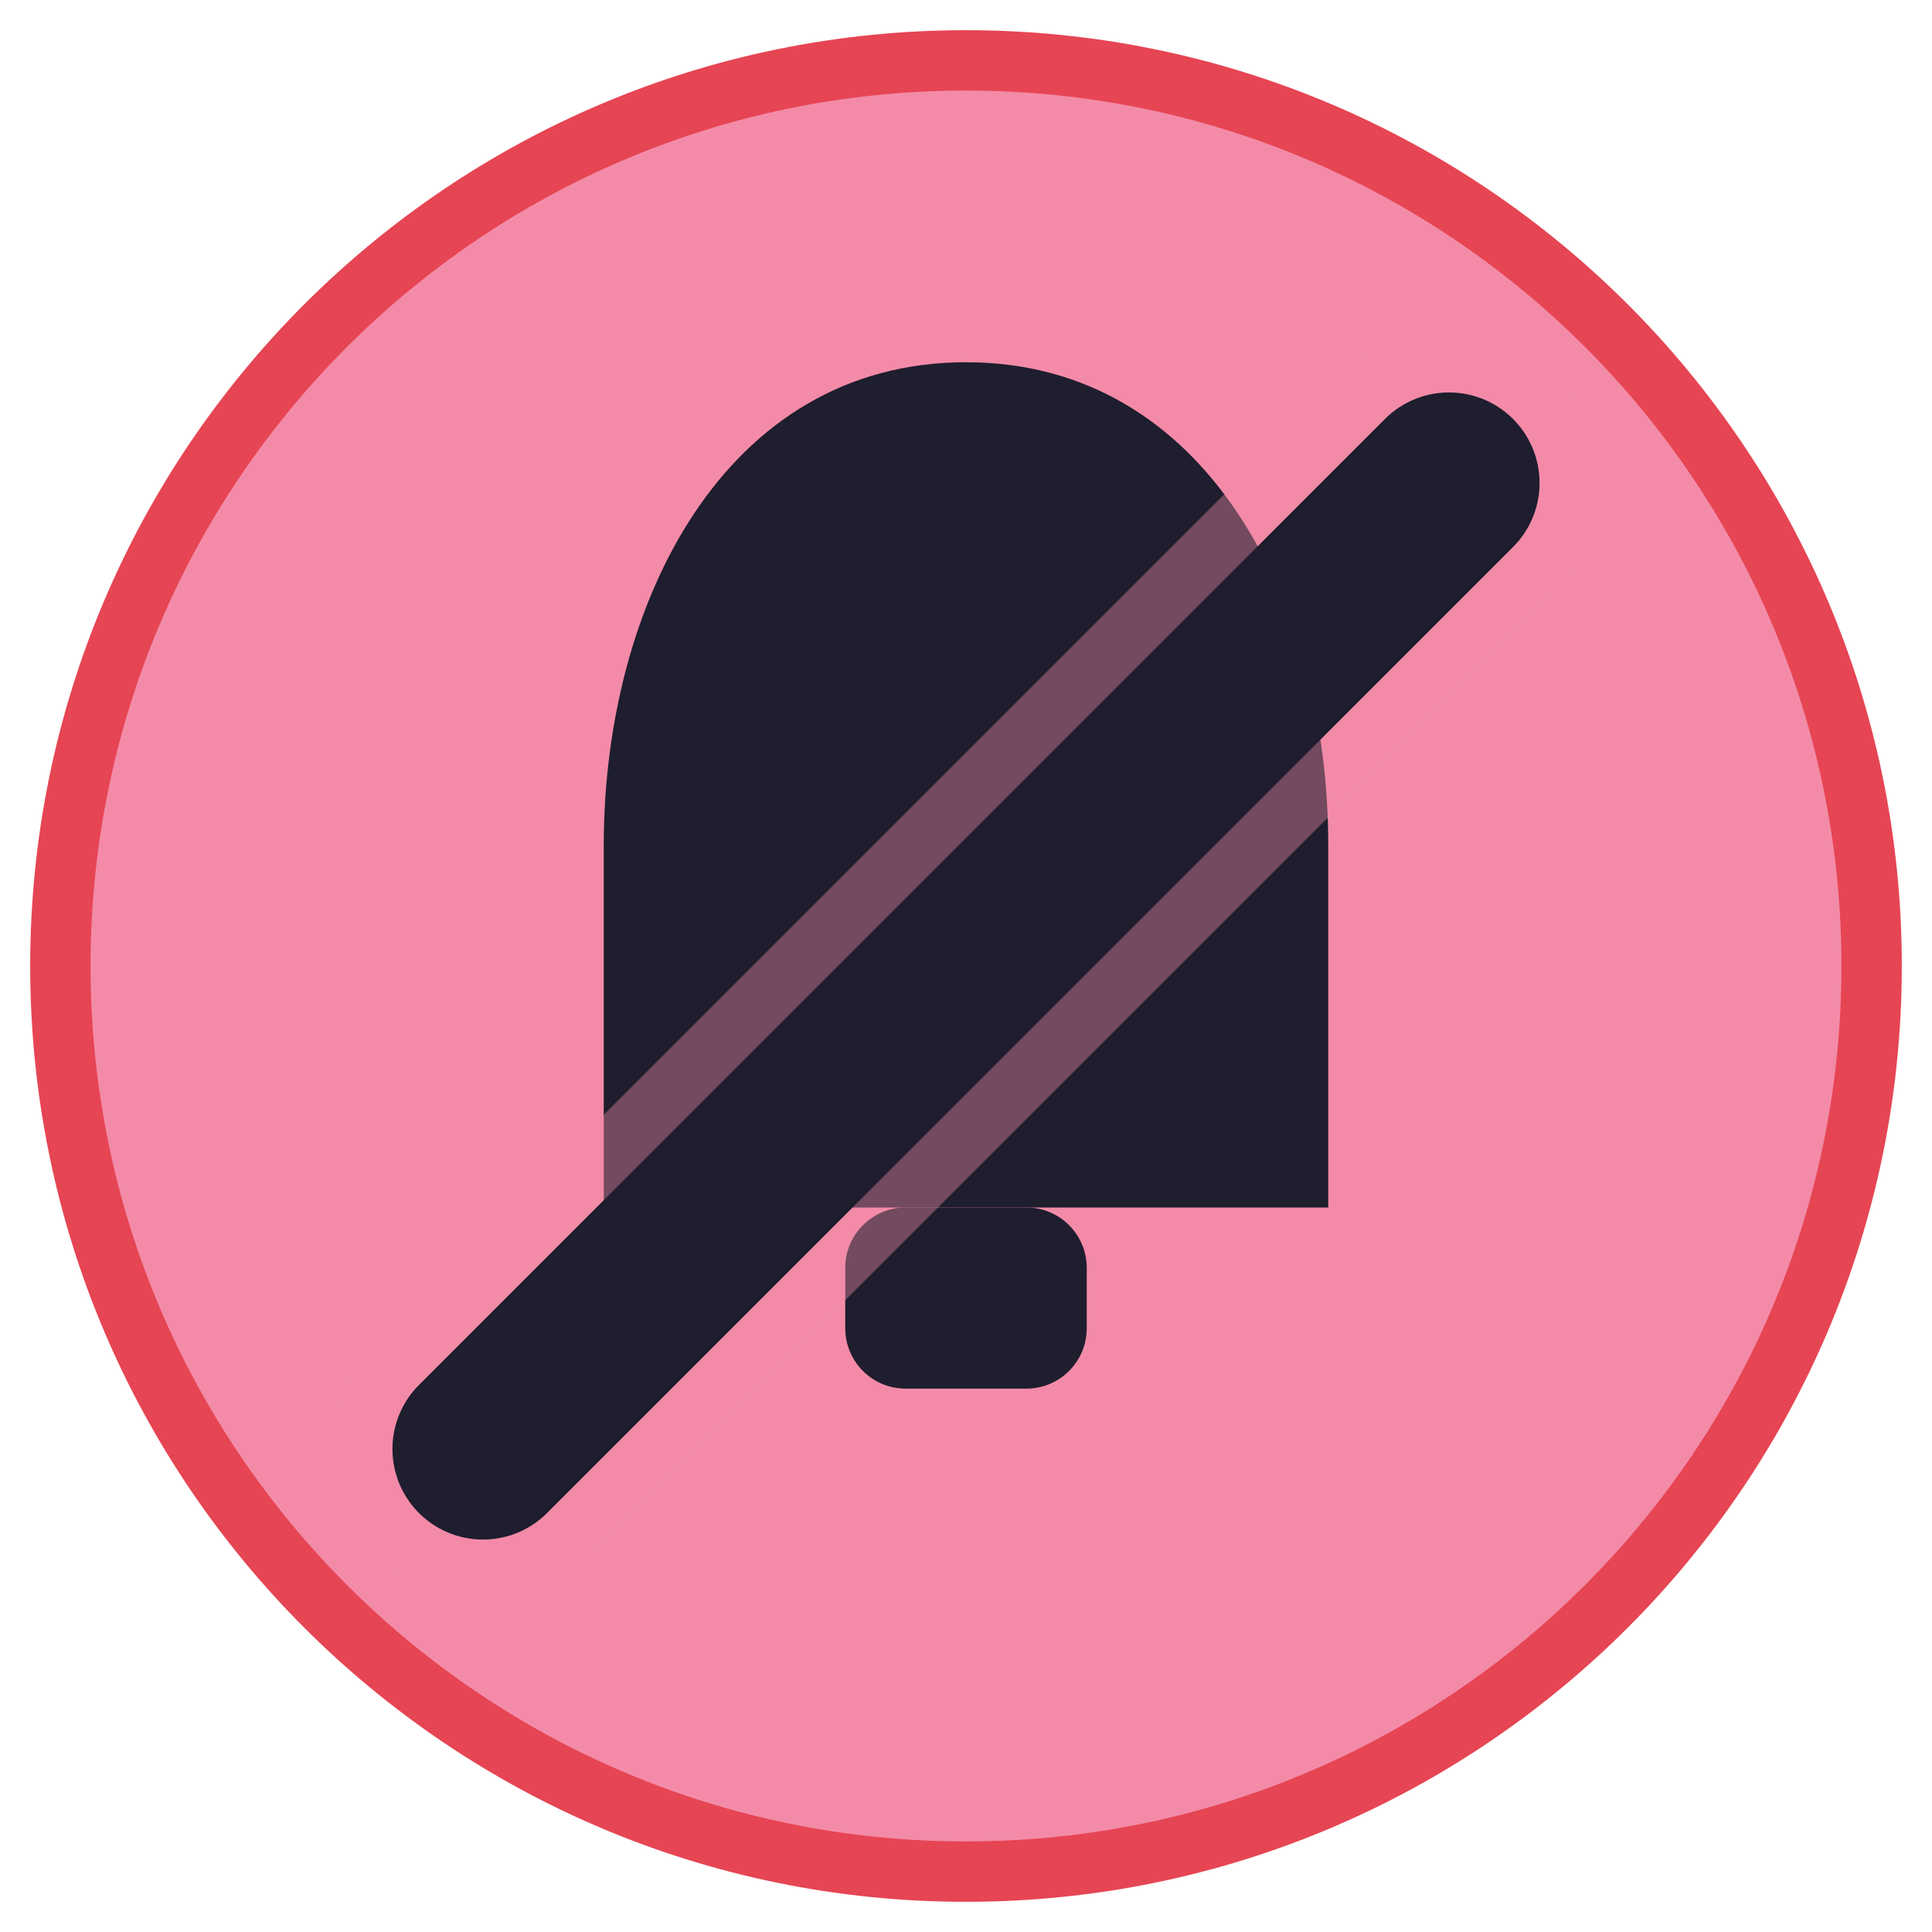
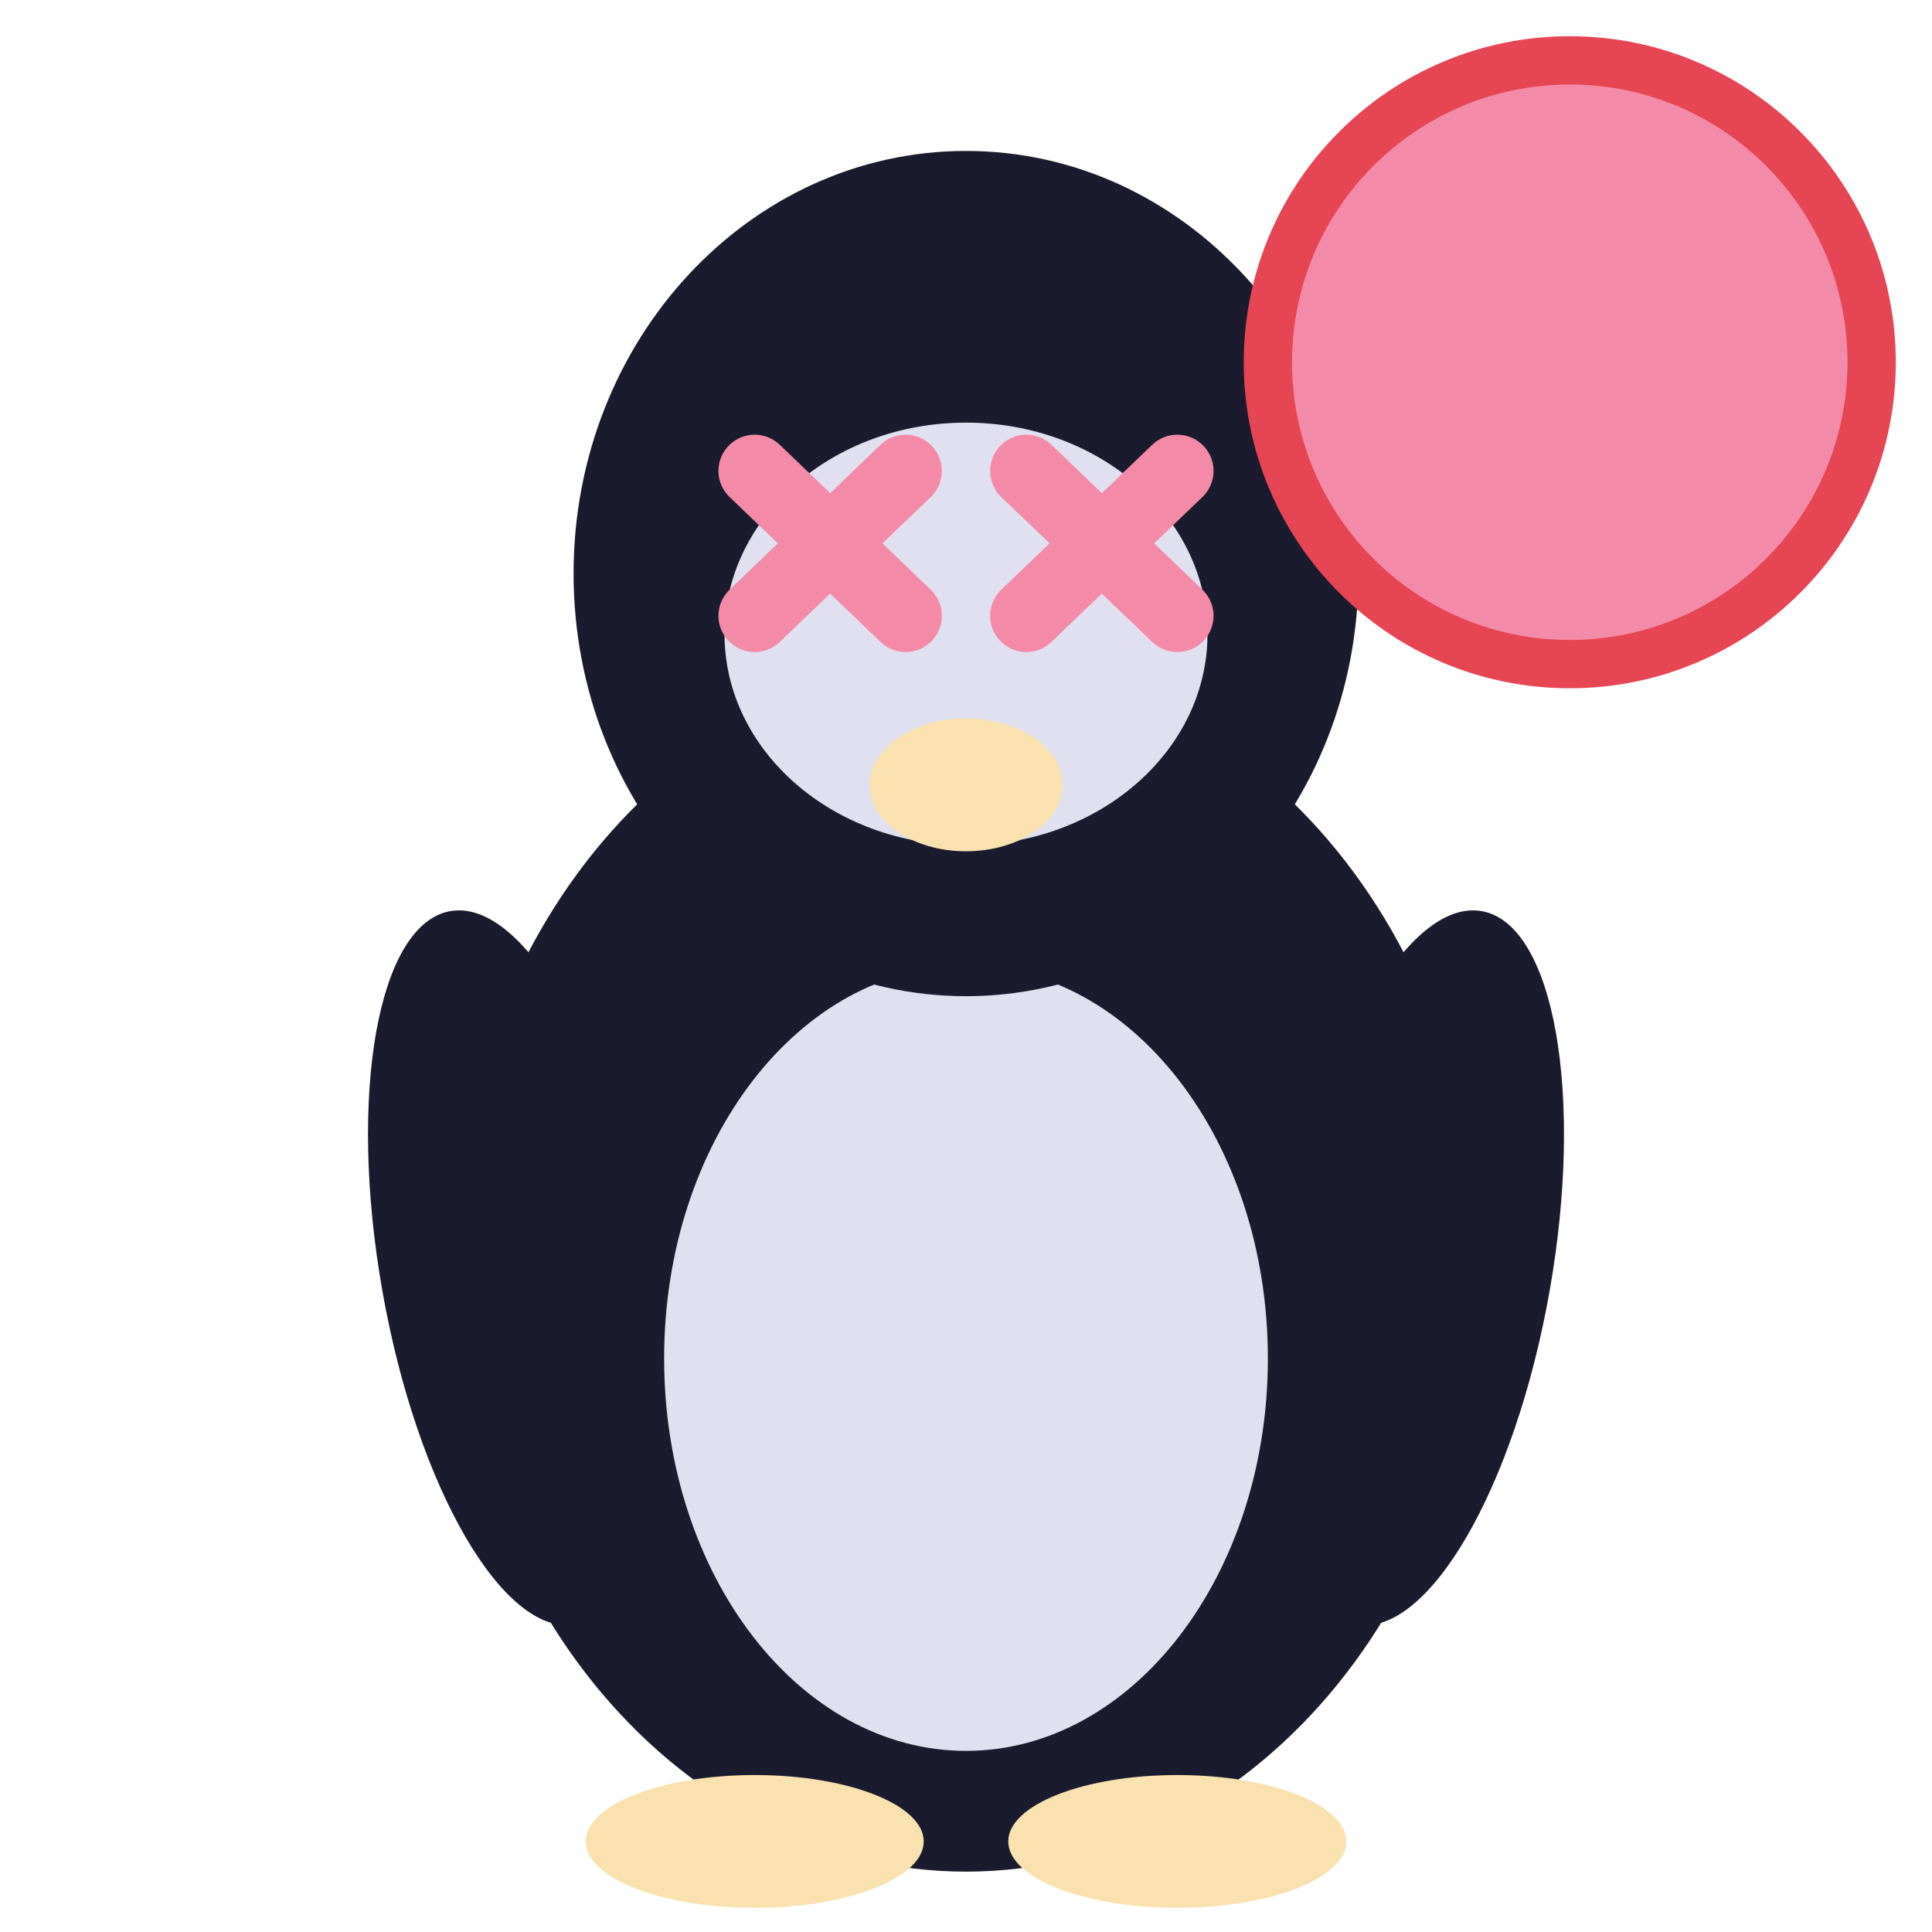
- <svg xmlns="http://www.w3.org/2000/svg" width="16" height="16" viewBox="0 0 16 16">
-   <circle cx="8" cy="8" r="7.5" fill="#f38ba8" stroke="#e64553" stroke-width="0.5" />
-   <path d="M8 3 C6 3 5 5 5 7 L5 10 L11 10 L11 7 C11 5 10 3 8 3 Z" fill="#1e1e2e" />
-   <rect x="7" y="10" width="2" height="1.5" rx="0.5" fill="#1e1e2e" />
-   <line x1="4" y1="12" x2="12" y2="4" stroke="#f38ba8" stroke-width="2.5" stroke-linecap="round" opacity="0.4" />
-   <line x1="4" y1="12" x2="12" y2="4" stroke="#1e1e2e" stroke-width="1.5" stroke-linecap="round" />
+ <svg xmlns="http://www.w3.org/2000/svg" viewBox="0 0 32 32">
+   <ellipse cx="16" cy="21" rx="8.5" ry="10" fill="#1a1b2e" />
+   <ellipse cx="16" cy="22.5" rx="5" ry="6.5" fill="#e0e0f0" />
+   <ellipse cx="16" cy="9.5" rx="6.5" ry="7" fill="#1a1b2e" />
+   <ellipse cx="16" cy="10.5" rx="4" ry="3.5" fill="#e0e0f0" />
+   <line x1="12.5" y1="7.8" x2="15" y2="10.2" stroke="#f38ba8" stroke-width="1.2" stroke-linecap="round" />
+   <line x1="15" y1="7.8" x2="12.5" y2="10.2" stroke="#f38ba8" stroke-width="1.2" stroke-linecap="round" />
+   <line x1="17" y1="7.8" x2="19.5" y2="10.2" stroke="#f38ba8" stroke-width="1.2" stroke-linecap="round" />
+   <line x1="19.5" y1="7.8" x2="17" y2="10.2" stroke="#f38ba8" stroke-width="1.2" stroke-linecap="round" />
+   <ellipse cx="16" cy="13" rx="1.6" ry="1.1" fill="#f9e2af" />
+   <ellipse cx="8.5" cy="21" rx="2.2" ry="6" fill="#1a1b2e" transform="rotate(-10 8.5 21)" />
+   <ellipse cx="23.5" cy="21" rx="2.2" ry="6" fill="#1a1b2e" transform="rotate(10 23.5 21)" />
+   <ellipse cx="12.5" cy="30.5" rx="2.8" ry="1.1" fill="#f9e2af" />
+   <ellipse cx="19.5" cy="30.5" rx="2.8" ry="1.1" fill="#f9e2af" />
+   <circle cx="26" cy="6" r="5" fill="#f38ba8" stroke="#e64553" stroke-width="0.8" />
</svg>
